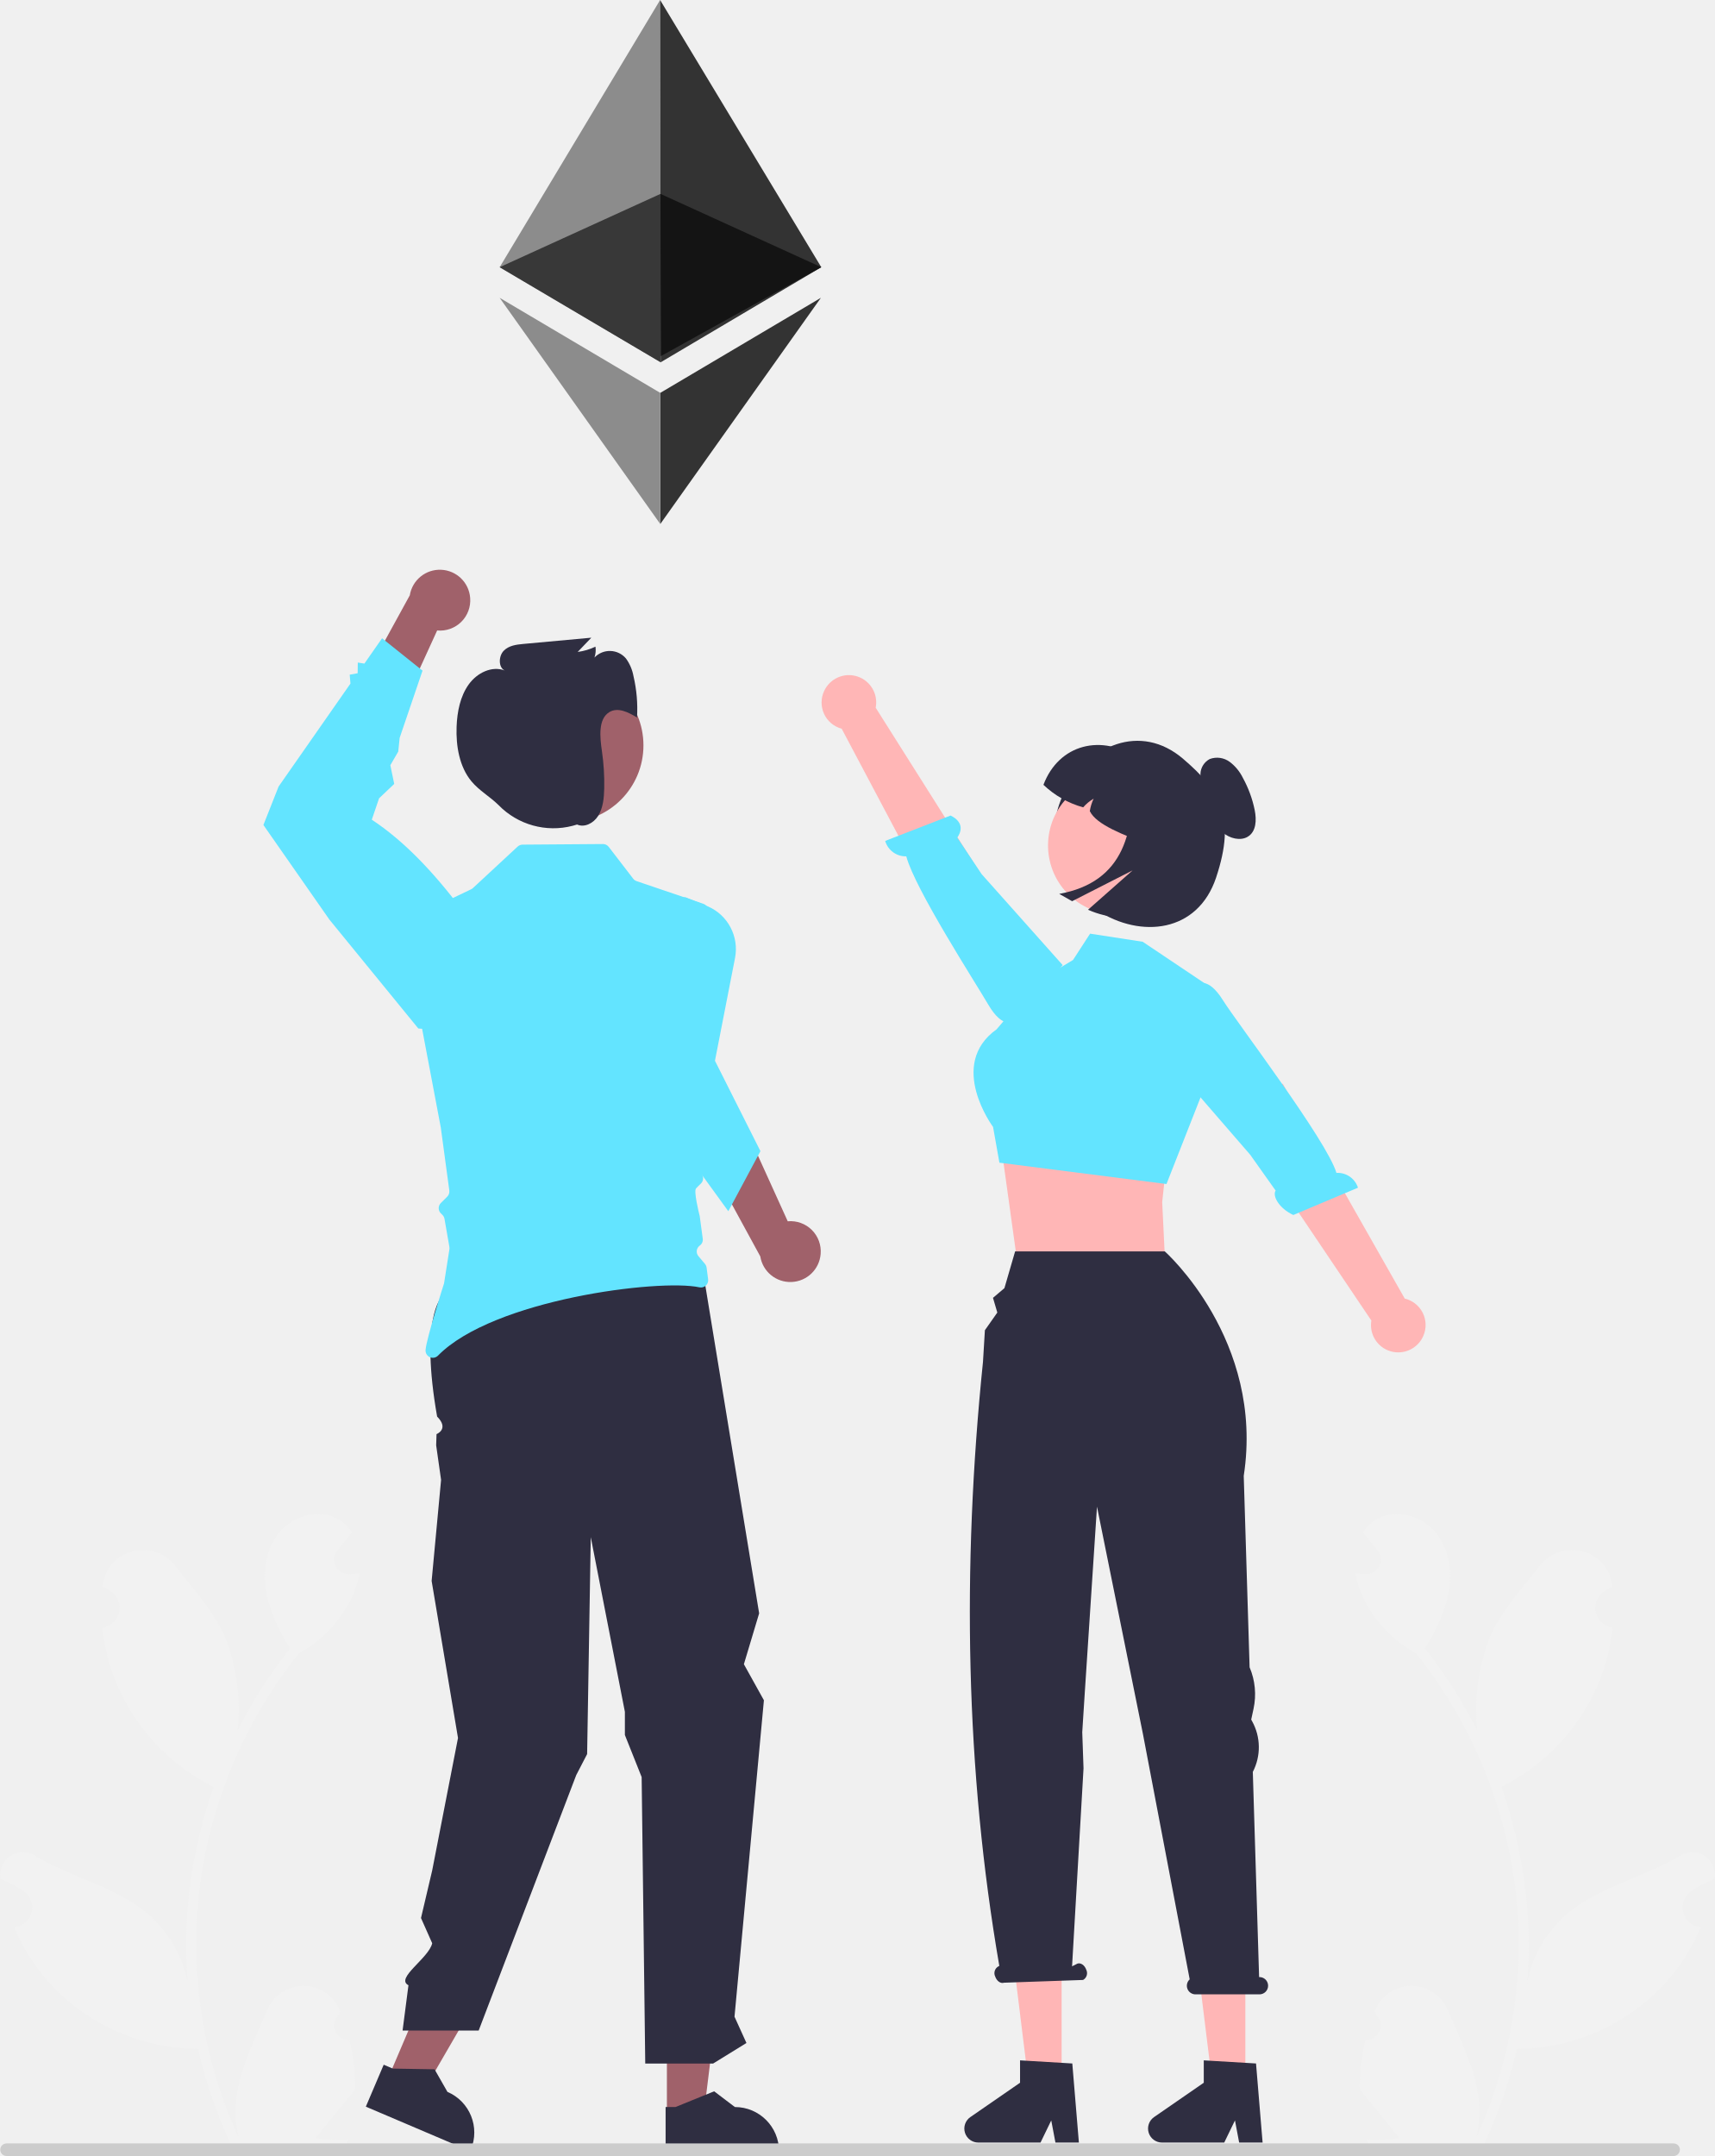
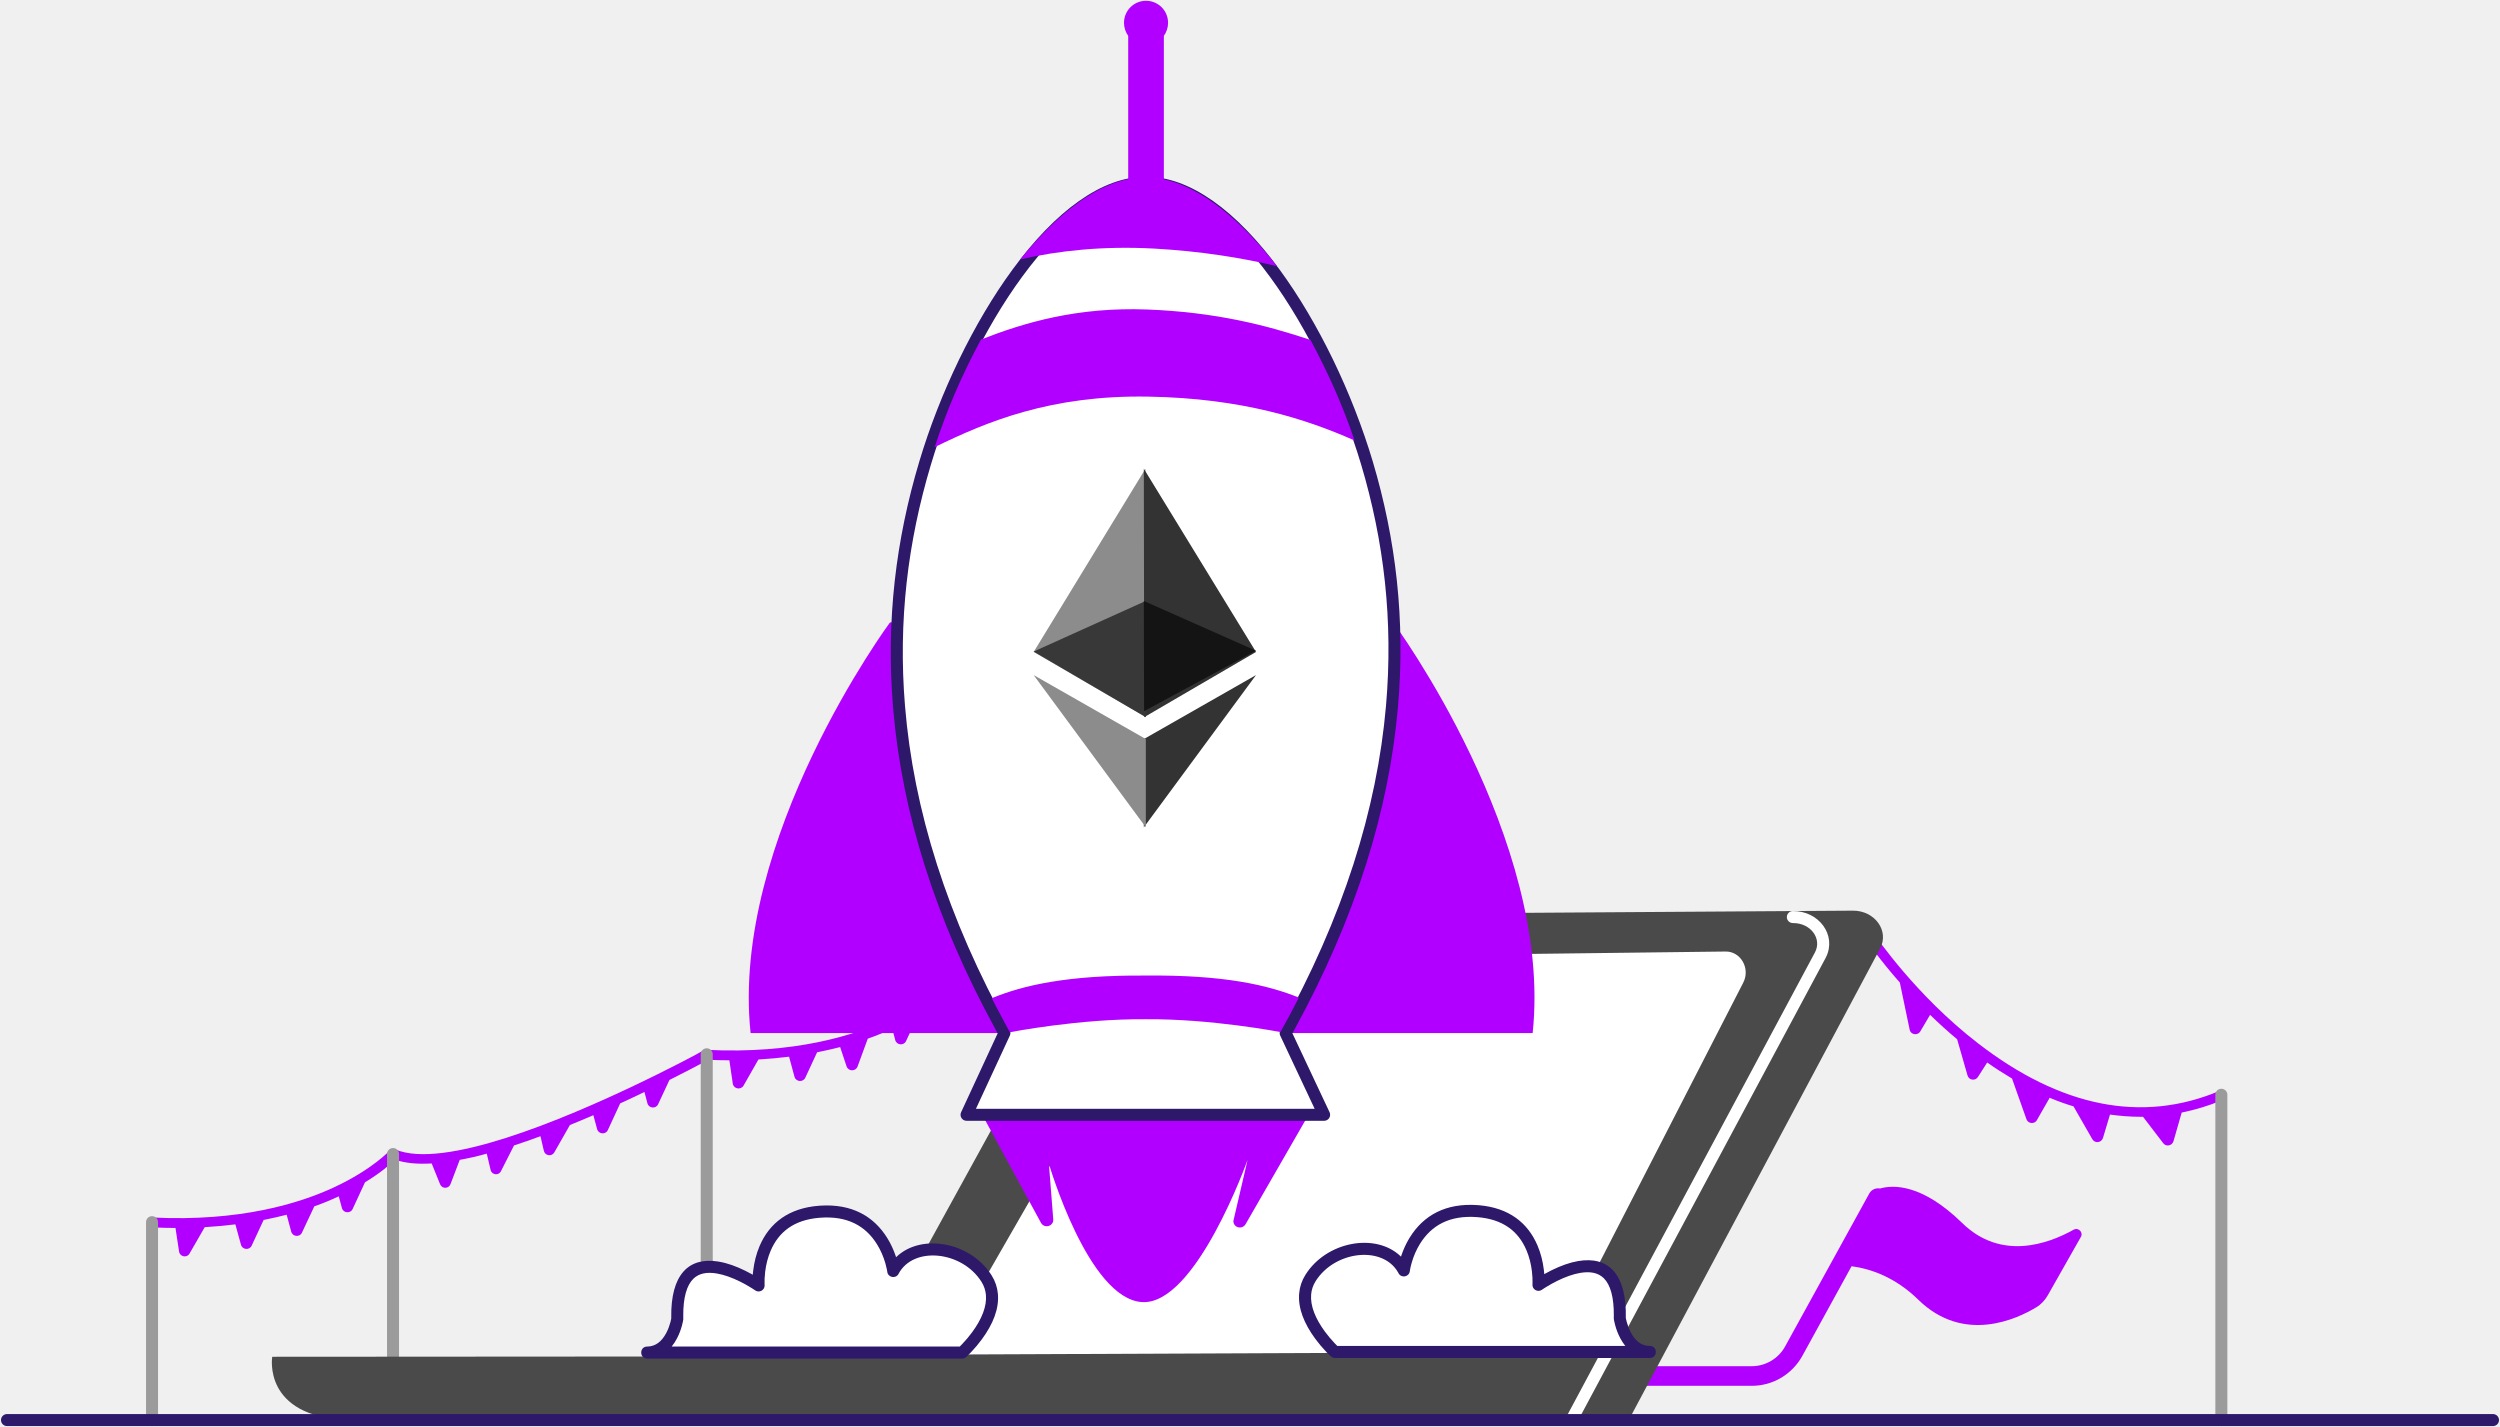
- <svg xmlns="http://www.w3.org/2000/svg" data-name="Layer 1" width="423.876" height="532.804" viewBox="0 0 423.876 532.804">
-   <path d="M474.453,687.758a3.613,3.613,0,0,1-2.619-6.263c.091-.362.156-.622.248-.984q-.049-.118-.098-.236a9.703,9.703,0,0,0-17.898.067c-2.927,7.051-6.654,14.113-7.572,21.568a28.705,28.705,0,0,0,.504,9.872A115.086,115.086,0,0,1,436.548,663.983a111.08,111.08,0,0,1,.689-12.392q.571-5.06,1.584-10.047a116.419,116.419,0,0,1,23.087-49.342,30.983,30.983,0,0,0,12.886-13.369,23.633,23.633,0,0,0,2.149-6.458c-.627.082-1.265.134-1.892.175-.195.01-.401.021-.597.031l-.074.003a3.58,3.58,0,0,1-2.94-5.832q.406-.5.813-.999c.411-.514.833-1.018,1.244-1.532a1.782,1.782,0,0,0,.134-.154c.473-.586.946-1.162,1.419-1.748a10.352,10.352,0,0,0-3.394-3.28c-4.741-2.777-11.281-.854-14.706,3.435-3.435,4.288-4.083,10.304-2.89,15.662a41.485,41.485,0,0,0,5.738,12.793c-.257.329-.525.648-.782.977a117.171,117.171,0,0,0-12.23,19.375,48.709,48.709,0,0,0-2.908-22.624c-2.783-6.715-8.001-12.37-12.595-18.175-5.519-6.973-16.835-3.93-17.807,4.909q-.014.128-.028.257,1.024.577,2.004,1.226a4.901,4.901,0,0,1-1.976,8.919l-.1.015a48.767,48.767,0,0,0,1.285,7.291,50.21,50.21,0,0,0,25,31.468c.401.206.792.411,1.193.607a119.597,119.597,0,0,0-6.438,30.296,113.434,113.434,0,0,0,.082,18.315l-.031-.216a29.974,29.974,0,0,0-10.232-17.308c-7.874-6.469-18.999-8.851-27.494-14.05a5.625,5.625,0,0,0-8.616,5.473q.017.114.035.227a32.925,32.925,0,0,1,3.692,1.779q1.024.578,2.004,1.226a4.901,4.901,0,0,1-1.976,8.919l-.1.015c-.072.01-.134.021-.206.031a48.808,48.808,0,0,0,8.978,14.058A50.254,50.254,0,0,0,437,689.929h.01a119.563,119.563,0,0,0,8.032,23.447h28.692c.103-.319.195-.648.288-.967a32.599,32.599,0,0,1-7.939-.473c2.129-2.612,4.257-5.245,6.386-7.857a1.781,1.781,0,0,0,.134-.154c1.08-1.337,2.17-2.663,3.25-4l.001-.002a47.75,47.75,0,0,0-1.399-12.164Z" transform="translate(-388.0619 -183.5979)" fill="#f2f2f2" />
-   <path d="M725.547,687.758a3.613,3.613,0,0,0,2.619-6.263c-.091-.362-.156-.622-.248-.984q.049-.118.098-.236a9.703,9.703,0,0,1,17.898.067c2.927,7.051,6.654,14.113,7.572,21.568a28.705,28.705,0,0,1-.504,9.872A115.086,115.086,0,0,0,763.452,663.983a111.08,111.08,0,0,0-.689-12.392q-.571-5.06-1.584-10.047a116.419,116.419,0,0,0-23.087-49.342,30.983,30.983,0,0,1-12.886-13.369,23.633,23.633,0,0,1-2.149-6.458c.627.082,1.265.134,1.892.175.195.01.401.021.597.031l.074.003a3.58,3.58,0,0,0,2.94-5.832q-.406-.5-.813-.999c-.411-.514-.833-1.018-1.244-1.532a1.782,1.782,0,0,1-.134-.154c-.473-.586-.946-1.162-1.419-1.748a10.352,10.352,0,0,1,3.394-3.28c4.741-2.777,11.281-.854,14.706,3.435,3.435,4.288,4.083,10.304,2.89,15.662a41.485,41.485,0,0,1-5.738,12.793c.257.329.525.648.782.977a117.171,117.171,0,0,1,12.23,19.375,48.709,48.709,0,0,1,2.908-22.624c2.783-6.715,8.001-12.37,12.595-18.175,5.519-6.973,16.835-3.93,17.807,4.909q.014.128.028.257-1.024.577-2.004,1.226a4.901,4.901,0,0,0,1.976,8.919l.1.015a48.767,48.767,0,0,1-1.285,7.291,50.21,50.21,0,0,1-25,31.468c-.401.206-.792.411-1.193.607a119.597,119.597,0,0,1,6.438,30.296,113.434,113.434,0,0,1-.082,18.315l.031-.216a29.974,29.974,0,0,1,10.232-17.308c7.874-6.469,18.999-8.851,27.494-14.05a5.625,5.625,0,0,1,8.616,5.473q-.017.114-.035.227a32.925,32.925,0,0,0-3.692,1.779q-1.024.578-2.004,1.226a4.901,4.901,0,0,0,1.976,8.919l.1.015c.072.01.134.021.206.031a48.808,48.808,0,0,1-8.978,14.058A50.254,50.254,0,0,1,763,689.929h-.01a119.563,119.563,0,0,1-8.032,23.447H726.266c-.103-.319-.195-.648-.288-.967a32.599,32.599,0,0,0,7.939-.473c-2.129-2.612-4.257-5.245-6.386-7.857a1.781,1.781,0,0,1-.134-.154c-1.08-1.337-2.17-2.663-3.25-4l-.001-.002a47.75,47.75,0,0,1,1.399-12.164Z" transform="translate(-388.0619 -183.5979)" fill="#f2f2f2" />
-   <polygon points="95.525 514.522 103.913 518.096 121.692 487.445 109.312 482.17 95.525 514.522" fill="#a0616a" />
-   <polygon points="164.839 522.46 173.956 522.459 178.294 487.291 164.837 487.292 164.839 522.46" fill="#a0616a" />
-   <path d="M552.58,715.569l28.037-.001V715.213a10.914,10.914,0,0,0-10.913-10.913h-.001l-5.121-3.885-9.555,3.886-2.447 0Z" transform="translate(-388.0619 -183.5979)" fill="#2f2e41" />
-   <path d="M478.487,704.209,504.28,715.2l.139-.326a10.914,10.914,0,0,0-5.761-14.318l-.001-0-3.188-5.582-10.314-.172-2.252-.96Z" transform="translate(-388.0619 -183.5979)" fill="#2f2e41" />
-   <path d="M561.844,497.923,575.701,582.297l-3.771,12.573,4.948,8.905-7.267,78.204,2.95,6.494-8.242,5.083H547.549l-.89-70.799-4.143-10.395V606.634l-8.433-43.171-.9,53.613-2.692,5.193-24.119,63.138H487.567l1.454-11.204h0c-3.369-1.706,5.059-6.691,5.868-10.38l-2.769-6.23,2.769-11.768,6.378-32.729-6.517-38.806,2.334-24.978-1.215-8.544.092-2.763s3.214-1.24.145-4.336c-4.25-24.091.978-29.319.978-29.319L518.01,492.102Z" transform="translate(-388.0619 -183.5979)" fill="#2f2e41" />
-   <circle id="a947ada5-bf6f-4e8a-be72-c0404926012e" data-name="ab6171fa-7d69-4734-b81c-8dff60f9761b" cx="140.038" cy="184.204" r="19.004" fill="#a0616a" />
-   <path d="M504.273,331.347a7.478,7.478,0,0,1-8.159,8.058l-11.042,24.173-7.328-11.706,11.609-21.161a7.519,7.519,0,0,1,14.92.635Z" transform="translate(-388.0619 -183.5979)" fill="#a0616a" />
-   <path d="M563.09,499.739a1.786,1.786,0,0,1-2.15,1.99c-9.95-2.15-51.01,3.01-64.61,16.87a1.796,1.796,0,0,1-3.08-1.39c.24-2.98,4.57-16.46,4.57-16.46l1.32-8.4a1.947,1.947,0,0,0,0-.59l-1.21-6.95a1.821,1.821,0,0,0-.5-.96l-.41-.41a1.799,1.799,0,0,1,0-2.54l1.59-1.58a1.841,1.841,0,0,0,.51-1.51l-2.11-15.6c-.01-.03-.01-.07-.02-.1l-9.32-49.22a1.798,1.798,0,0,1,.99-1.95l15.84-7.57a1.767,1.767,0,0,0,.45-.3l11.06-10.26a1.854,1.854,0,0,1,1.2-.48l19.88-.15a1.81,1.81,0,0,1,1.43.7l6.05,7.87a1.794,1.794,0,0,0,.84.6l4.1,1.39,11.84,4.02.55.19a1.784,1.784,0,0,1,1.2,1.62.859.859,0,0,1,.01.16l-2.96,61.26a1.94,1.94,0,0,0,.14.79l1.42,3.31a1.805,1.805,0,0,1-.41,2c-.42.4-.9.86-1.2,1.2-.61.67.69,5.98.89,6.75a1.414,1.414,0,0,1,.04.2l.73,5.49a1.784,1.784,0,0,1-.74,1.69,1.789,1.789,0,0,0-.32,2.62l1.6,1.89a1.908,1.908,0,0,1,.41.93Z" transform="translate(-388.0619 -183.5979)" fill="#63e4ff" />
-   <path d="M523.238,385.876q-.122-.268-.243-.538c.031.001.062.005.093.006Z" transform="translate(-388.0619 -183.5979)" fill="#2f2e41" />
-   <path d="M590.903,493.488a7.478,7.478,0,0,0-8.138-8.079l-10.98-24.202-7.358,11.687,11.555,21.191a7.519,7.519,0,0,0,14.921-.597Z" transform="translate(-388.0619 -183.5979)" fill="#a0616a" />
-   <path d="M576.02,468.079l-.61,1.14-6.43,12.02-.9,1.68-6.28-8.65-20.61-28.38,2.93-17.8,5.39-22.3,7.99-.46,5.6,2.29h0a11.499,11.499,0,0,1,6.64,12.723L564.78,445.739Z" transform="translate(-388.0619 -183.5979)" fill="#63e4ff" />
-   <path d="M544.645,350.702a10.695,10.695,0,0,0-1.86-4.373,5.23,5.23,0,0,0-7.791-.237,5.735,5.735,0,0,0,.252-2.69,14.571,14.571,0,0,1-4.399,1.308l3.372-3.521-16.787,1.542c-1.733.159-3.606.385-4.878,1.701-1.272,1.316-1.343,4.125.265,4.859-3.169-1.193-6.807.539-8.898,3.441-2.091,2.902-2.86,6.73-3.002,10.443-.183,4.815.714,9.942,3.654,13.487,1.922,2.318,4.543,3.764,6.67,5.849l.064.063a18.908,18.908,0,0,0,18.303,5.099c.363-.1.723-.21,1.085-.314,1.809.818,4.062-.3,5.204-2.12,1.218-1.94,1.458-4.422,1.51-6.786a55.635,55.635,0,0,0-.57-9.245c-.503-3.446-.957-7.86,1.772-9.591,2.125-1.348,4.765-.018,6.905,1.302A35.53,35.53,0,0,0,544.645,350.702Z" transform="translate(-388.0619 -183.5979)" fill="#2f2e41" />
-   <path d="M504.121,438.679l-12.663-.914-21.977-26.907L453.168,387.475l3.757-9.506,17.759-25.442L474.5,350.329l1.965-.354.035-2.646,1.631.259L482.5,341.329l10,8-5.655,16.613L486.5,369.329l-1.957,3.373.957,4.627-3.74,3.549-1.801,5.289c7.768,5.109,15.135,12.752,22.317,22.317Z" transform="translate(-388.0619 -183.5979)" fill="#63e4ff" />
-   <polygon points="288.635 284.344 287.262 297.074 288.07 313.768 251.094 309.375 247.619 284.344 252.046 284.387 288.635 284.344" fill="#ffb6b6" />
-   <path d="M644.501,426.102l8.786-5.272,4.213-6.501,13,2,15.892,10.653-.156,24.161-9.853,25.059-41.296-5.272-1.569-8.839s-11.422-15.341.879-24.128Z" transform="translate(-388.0619 -183.5979)" fill="#63e4ff" />
-   <path d="M591.766,354.359a6.707,6.707,0,0,0,4.335,9.326l28.607,53.976L636.255,408.75l-31.75-50.255a6.743,6.743,0,0,0-12.738-4.136Z" transform="translate(-388.0619 -183.5979)" fill="#ffb6b6" />
-   <path d="M638.692,435.901s-2.651,2.351-6.421-4.141c-3.018-5.197-18.069-28.469-20.201-36.537a5.269,5.269,0,0,1-5.213-3.814l16.168-6.275c3.515,1.757,2.539,4.193,1.648,5.453l6.021,9.032,20.028,22.476-10.084,12.14Z" transform="translate(-388.0619 -183.5979)" fill="#63e4ff" />
-   <polygon points="307.814 515.476 299.73 515.476 295.882 484.294 307.814 484.294 307.814 515.476" fill="#ffb6b6" />
-   <path d="M700.142,713.08h-5.797l-1.035-5.474-2.65,5.474h-15.376a3.456,3.456,0,0,1-1.964-6.301l12.279-8.48v-5.534l12.915.771Z" transform="translate(-388.0619 -183.5979)" fill="#2f2e41" />
-   <polygon points="262.404 515.476 254.32 515.476 250.472 484.294 262.404 484.294 262.404 515.476" fill="#ffb6b6" />
-   <path d="M654.732,713.08H648.935l-1.035-5.474-2.65,5.474H629.874a3.456,3.456,0,0,1-1.964-6.301l12.279-8.48v-5.534l12.915.771Z" transform="translate(-388.0619 -183.5979)" fill="#2f2e41" />
-   <path d="M699.364,672.184h-.088l-1.555-50.7a13.258,13.258,0,0,0-.174-12.528l-.223-.403.577-2.675a17.041,17.041,0,0,0-.974-10.256l-1.45-47.294c5.182-33.582-19.513-55.483-19.513-55.483H638.971l-2.644,9.083L633.5,504.329l1.07,3.634L631.5,512.329l-.471,7.801c-5.25,51.152-4.298,100.999,4.034,149.292l-.227.115a1.919,1.919,0,0,0-.784,2.531c.385,1.115,1.36,1.791,2.178,1.508l19.537-.68a1.919,1.919,0,0,0,.784-2.531c-.385-1.115-1.36-1.791-2.178-1.508l-1.328.672,2.833-48.924-.314-8.936.648-10.138,2.995-45.601,11.335,56.076,11.578,60.741a2.13,2.13,0,0,0,1.436,3.709h15.809a2.136,2.136,0,0,0,0-4.273Z" transform="translate(-388.0619 -183.5979)" fill="#2f2e41" />
-   <path d="M739.877,513.705a6.707,6.707,0,0,0-4.605-9.196L705.102,451.391l-11.282,9.245,33.203,49.307a6.743,6.743,0,0,0,12.854,3.762Z" transform="translate(-388.0619 -183.5979)" fill="#ffb6b6" />
-   <path d="M683.877,426.945s2.581-2.427,6.539,3.952c3.168,5.107,25.608,34.553,27.974,42.555a5.269,5.269,0,0,1,5.322,3.66l-15.977,6.744c-3.564-1.654-5.225-4.748-4.371-6.033L697.081,468.97l-23.554-27.192,8.452-13.112Z" transform="translate(-388.0619 -183.5979)" fill="#63e4ff" />
-   <path d="M803.283,714.849a1.549,1.549,0,0,1-1.553,1.553H389.679a1.553,1.553,0,0,1,0-3.106H801.729A1.549,1.549,0,0,1,803.283,714.849Z" transform="translate(-388.0619 -183.5979)" fill="#ccc" />
-   <path d="M651.182,379.266c-5.379,10.602-1.865,22.883,8.117,29.341,10.794,6.983,24.808,5.454,29.341-8.117,5.048-15.113.901-21.596-8.117-29.341C669.955,362.072,656.994,367.81,651.182,379.266Z" transform="translate(-388.0619 -183.5979)" fill="#2f2e41" />
-   <path d="M677.661,402.884a17.031,17.031,0,0,1-27.1-20.635l.148-.194a17.031,17.031,0,0,1,26.948,20.826Z" transform="translate(-388.0619 -183.5979)" fill="#ffb6b6" />
-   <path d="M645.969,377.549a23.27,23.27,0,0,0,9.823,5.566,10.177,10.177,0,0,1,2.589-2.145,10.887,10.887,0,0,0-.95,3.074c1.642,3.408,8.349,5.857,14.758,8.362L680.679,377.423l-11.237-6.367C660.412,364.813,649.782,367.477,645.969,377.549Z" transform="translate(-388.0619 -183.5979)" fill="#2f2e41" />
-   <path d="M687.083,371.168a5.234,5.234,0,0,1,4.948.723,11.028,11.028,0,0,1,3.23,3.929,28.169,28.169,0,0,1,2.929,7.982c.485,2.417.403,5.338-1.766,6.6-1.809,1.052-4.396.39-6.059-1.015a13.461,13.461,0,0,1-3.411-5.306,18.752,18.752,0,0,0-3.021-5.526l1.498.699a13.092,13.092,0,0,1-.652-4.46A4.319,4.319,0,0,1,687.083,371.168Z" transform="translate(-388.0619 -183.5979)" fill="#2f2e41" />
-   <path d="M667.647,373.131l12.056,6.831a14.128,14.128,0,0,1,5.327,19.256l0,0a21.929,21.929,0,0,1-28.039,9.202l11.016-9.725-14.945,7.614-3.191-1.808C665.899,401.588,668.991,389.016,667.647,373.131Z" transform="translate(-388.0619 -183.5979)" fill="#2f2e41" />
-   <polygon points="163.162 0 123.5 66.033 163.297 89.529 163.162 0" fill="#8c8c8c" />
-   <polygon points="202.998 66.033 163.162 0 163.297 89.529 202.998 66.033" fill="#333" />
-   <polygon points="123.5 66.033 163.249 47.916 163.297 89.529 123.5 66.033" fill="#383838" />
-   <polygon points="202.998 66.033 163.249 47.916 163.335 88.008 202.998 66.033" fill="#141414" />
-   <polygon points="202.901 73.595 163.2 97.091 163.2 129.5 202.901 73.595" fill="#333" />
-   <polygon points="123.498 73.595 163.2 97.091 163.2 129.5 123.498 73.595" fill="#8c8c8c" />
+ <svg xmlns="http://www.w3.org/2000/svg" height="712" viewBox="0 0 1248 712" width="1248">
+   <g fill="none" fill-rule="evenodd">
+     <path d="m1035.1 613.9c-12.7 7.1-36.2 15.6-55.6-3.4-20-19.5-34.3-19.1-41-17.2-2-.4-4.2.5-5.3 2.4l-42.1 76.5c-3.3 6-9.7 9.8-16.6 9.8h-137.1c-2.7 0-4.9 2.2-4.9 4.9s2.2 4.9 4.9 4.9h137.1c10.5 0 20.1-5.7 25.2-14.9l24.6-44.8c9.2 1.2 21.7 5.3 33.4 16.8 22.6 22 49.1 9.6 58.8 3.7 2.4-1.4 4.3-3.5 5.7-5.9l16.5-29.1c1.5-2.4-1.2-5.1-3.6-3.7z" fill="#B100FF" />
+     <g transform="translate(72 466)">
+       <g fill="#B100FF">
+         <path d="m282.7 59.4c-.6-1.3-2.2-1.8-3.4-1.1-.4.2-4.6 2.8-22.9 11.9l-8.4 4.1c-39.9 19.2-98.8 43.6-122.7 33.5-1-.4-2.1-.2-2.8.6-.1.1-8.7 9.4-27.5 18.2-17.3 8.1-47.1 17.3-90.6 15.2-1.5-.1-2.8 1.2-2.5 2.8.2 1.2 1.2 2 2.4 2.1 3.9.2 7.6.3 11.3.3l1.8 11.8c.4 2.6 3.9 3.3 5.2 1l7.6-13.2c5.3-.3 10.4-.8 15.3-1.4l2.8 10.2c.7 2.5 4.2 2.8 5.3.5l6-12.9c4.1-.8 7.9-1.7 11.5-2.6l2.3 8.5c.7 2.5 4.2 2.8 5.3.5l6.2-13.2c4.6-1.6 8.6-3.3 12.2-5l1.6 5.9c.7 2.5 4.2 2.8 5.3.5l6.2-13.4c8.1-4.9 12.9-9.2 15-11.3 5.1 1.8 11.3 2.3 18.3 1.9l4.2 10.4c1 2.4 4.3 2.3 5.2-.1l4.6-12.1c4.4-.8 8.9-1.8 13.5-3.1l1.9 8.1c.6 2.6 4.1 3 5.2.6l6.5-12.8c4.4-1.4 8.8-3 13.2-4.6l1.7 7.3c.6 2.5 3.9 3 5.2.8l7.8-13.7c3.9-1.6 7.8-3.2 11.7-4.9l1.9 7c.7 2.5 4.2 2.8 5.3.5l6.2-13.4c4.2-1.9 8.2-3.8 12.1-5.7l1.5 5.7c.7 2.5 4.2 2.8 5.3.5l5.7-12.2c15.5-7.8 18.4-9.6 19.9-10.4.6-.7 1.2-2.1.6-3.3z" />
+         <path d="m401.8 24.1c-1-.4-2.1-.2-2.8.6-.1.1-8.7 9.4-27.5 18.2-17.3 8.1-47.1 17.3-90.6 15.2-1.5-.1-2.8 1.2-2.5 2.8.2 1.2 1.2 2 2.4 2.1 3.9.2 7.6.3 11.3.3l1.7 11.6c.4 2.7 4 3.4 5.4 1l7.4-13c5.3-.3 10.4-.8 15.3-1.4l2.7 10c.7 2.6 4.3 2.9 5.4.5l5.9-12.7c4.1-.8 7.9-1.7 11.5-2.6l3.2 9.6c.9 2.6 4.5 2.7 5.5.1l5.1-13.9c4.6-1.6 8.6-3.3 12.2-5l1.5 5.7c.7 2.6 4.3 2.9 5.4.5l6.1-13.1c8.1-4.9 12.9-9.2 15-11.3" />
+         <path d="m1038.9 80.1c-.5-1.3-2-2-3.2-1.4-38.5 16.1-79 8-120.3-23.9-31.1-24-50.9-53.3-51.1-53.5-.8-1.1-2.3-1.4-3.4-.7-1.1.8-1.4 2.3-.7 3.4.1.2 5.9 8.8 16.2 20.5l4.9 23.5c.5 2.6 4 3.1 5.3.9l4.9-8.3c4.2 4.1 8.7 8.2 13.5 12.2l5.2 18.1c.7 2.4 3.9 2.8 5.2.7l4.6-7.2c4.1 2.9 8.2 5.5 12.4 8l7.2 20.3c.8 2.3 4 2.6 5.2.5l6.4-11.2c4 1.7 7.9 3.1 11.9 4.3l9.4 16.4c1.3 2.2 4.5 1.8 5.3-.6l3.5-11.7c5.1.7 10.2 1.1 15.3 1.1h1.2l10.1 13.2c1.4 1.9 4.4 1.3 5.1-1l4.1-14.3c6.8-1.4 13.5-3.4 20.2-6.2 1.3-.5 2.1-1.9 1.6-3.1z" />
+       </g>
+       <g fill="#9b9b9b" transform="translate(0 57)">
+         <path d="m3.9 84.1c1.598 0 2.904 1.249 2.995 2.824l.005.176v98.8c0 1.657-1.343 3-3 3-1.598 0-2.904-1.249-2.995-2.824l-.005-.176v-98.8c0-1.657 1.343-3 3-3z" />
+         <path d="m124.2 50.1c1.598 0 2.904 1.249 2.995 2.824l.005.176v131.2c0 1.657-1.343 3-3 3-1.598 0-2.904-1.249-2.995-2.824l-.005-.176v-131.2c0-1.657 1.343-3 3-3z" />
+         <path d="m280.8.3c1.598 0 2.904 1.249 2.995 2.824l.005.176v180.8c0 1.657-1.343 3-3 3-1.598 0-2.904-1.249-2.995-2.824l-.005-.176v-180.8c0-1.657 1.343-3 3-3z" />
+         <path d="m1036.9 20.5c1.598 0 2.904 1.249 2.995 2.824l.005.176v162.4c0 1.657-1.343 3-3 3-1.598 0-2.904-1.249-2.995-2.824l-.005-.176v-162.4c0-1.657 1.343-3 3-3z" />
+       </g>
+     </g>
+     <g transform="translate(135 454)">
+       <path d="m789.9.6-362 2.4c-5.8 0-11 3-13.4 7.6l-116.8 212.5-296.8.2s-5.1 29.8 37.6 31.6l640-.8 125-234.5c4.8-8.9-2.6-19.1-13.6-19z" fill="#4a4a4a" />
+       <g fill="#fff" transform="translate(334)">
+         <path d="m.9 222.2 305.7-1.3 94.6-184.3c3.7-7.1-1.2-15.7-8.8-15.6l-277.8 3.4z" />
+         <path d="m425.973.799c13.103-.117 22.03 12.112 16.543 23.084l-.171.332-123.8 231.3c-.782 1.461-2.6 2.011-4.061 1.229-1.407-.753-1.969-2.467-1.311-3.897l.081-.164 123.792-231.285c3.584-6.788-2.091-14.68-11.02-14.6-1.657.015-3.012-1.316-3.027-2.973-.015-1.657 1.316-3.012 2.973-3.027z" />
+       </g>
+     </g>
+     <g transform="translate(373)">
+       <g fill="#B100FF" transform="translate(0 308)">
+         <path d="m113.2 240.9 33.5 61.6c1.7 2.9 6.1 1.7 6.1-1.6l-2.2-28s19.6 67.4 46.5 69.1 52.7-71 52.7-71l-7.1 30.5c0 3.4 4.4 4.5 6.1 1.6l35.8-62.2" />
+         <path d="m71.3 2.7s-79.9 108.2-69.6 205h176.3v-207.3z" />
+         <path d="m322.5 2.7s79.9 108.2 69.6 205h-176.3v-207.3z" />
+       </g>
+       <path d="m268.8 515.7c67.7-121.7 60.3-218.3 40.6-284.5-19.8-66.2-66.2-140-110.3-140s-90.5 73.8-110.3 140-28.1 162.8 39.6 284.5l-18.9 40.8h178.5z" fill="#fff" />
+       <path d="m199.1 88.2c-21.948 0-45.097 16.951-66.682 46.402-19.326 26.368-36.233 61.438-46.492 95.739-11.702 39.126-16.675 79.362-13.128 122.543l.133 1.579c4.437 51.077 20.772 104.08 50.981 159.312l1.126 2.046-18.259 39.419c-.921 1.988.531 4.261 2.722 4.261h178.5l.172-.005c2.102-.115 3.454-2.335 2.542-4.273l-18.547-39.413 1.142-2.073c30.54-55.836 47.071-109.369 51.555-160.839 3.773-43.313-1.019-83.676-12.588-122.554-10.26-34.304-27.167-69.375-46.493-95.743-21.585-29.451-44.734-46.402-66.682-46.402zm0 6c19.581 0 41.275 15.886 61.843 43.948 18.905 25.794 35.514 60.245 45.583 93.911 11.362 38.181 16.065 77.794 12.361 120.317-4.501 51.666-21.365 105.52-52.708 161.864l-.094.183c-.378.805-.381 1.741.001 2.552l17.186 36.523h-169.077l16.927-36.539c.403-.87.366-1.881-.1-2.719-31.311-56.286-47.995-110.108-52.244-161.85-3.482-42.395 1.399-81.89 12.897-120.332 10.069-33.666 26.678-68.118 45.583-93.911 20.568-28.062 42.262-43.948 61.843-43.948z" fill="#2e186a" fill-rule="nonzero" />
+       <g fill="#B100FF">
+         <path d="m208 89.5v-70.9c0-.2 0-.4 0-.7 1.3-1.8 2.1-4.1 2.1-6.5 0-6.1-4.9-11-11-11s-11 4.9-11 11c0 2.4.8 4.7 2.1 6.5v.7 70.8c-18.5 3.8-37 19.3-53.9 40.1 19.1-4.4 41.4-6.8 67-5.4 22.9 1.3 43.3 4.5 61.2 8.8-17.5-22.4-37.1-39.2-56.5-43.4z" />
+         <path d="m281.2 169.7c-22.1-7.4-47.5-13.9-81.6-15.2-34.8-1.3-61.2 6.5-82.9 15-9.5 17.6-17 35-23.1 53.7 26-12.7 57.9-26.1 106.8-25.2 46.5.8 78.5 11.1 102.8 21.9-5.9-17.5-13.1-33.6-22-50.2z" />
+         <path d="m266.2 515.2c3.2-5.8 6.3-11.5 9.2-17.2-15.3-6.2-37.3-11.4-76.4-11-39.5-.3-61.6 5-76.9 11.3 2.9 5.6 5.9 11.3 9 17 0 0 34.7-6.8 67.8-6.5 32.6-.3 67.3 6.4 67.3 6.4z" />
+       </g>
+       <g transform="translate(143 234)">
+         <path d="m55.81 0-55.81 91.457 56 32.543z" fill="#8c8c8c" />
+         <path d="m111 91.457-56-91.457.19 124z" fill="#333" />
+         <path d="m0 91.251 55.932-25.251.068 58z" fill="#383838" />
+         <path d="m111 90.854-56-24.854.121 55z" fill="#141414" />
+         <path d="m111 103-56 31.942v44.058z" fill="#333" />
+         <path d="m0 103 56 31.942v44.058z" fill="#8c8c8c" />
+       </g>
+     </g>
+     <g transform="translate(320 601)">
+       <path d="m503.6 73.9h-157.2s-22.6-20.3-12.2-36.9 37.7-20.6 46.6-3.8c0 0 3.9-32.1 36.8-29.6 33 2.5 30.4 36.8 30.4 36.8s41.7-29.5 40.6 16.6c-.1-.1 2.5 16.9 15 16.9z" fill="#fff" />
+       <path d="m346.4 76.9h157.2l.203-.005c3.729-.196 3.729-5.793 0-5.989l-.203-.005c-4.176 0-7.278-2.47-9.562-6.87-.857-1.65-1.522-3.445-1.997-5.211-.141-.522-.255-1.01-.341-1.433l-.08-.417-.017-.098-.004.201c.53-22.209-8.757-31.123-23.794-28.55-4.231.724-8.667 2.327-13.147 4.541l-.799.401c-.793.405-1.567.818-2.32 1.237l-.633.356-.003-.046c-.055-.696-.128-1.42-.219-2.167-.506-4.143-1.517-8.235-3.162-12.092-4.862-11.406-14.342-18.821-29.164-20.1l-.532-.043c-16.02-1.217-27.203 5.054-34.07 16.142l-.4.66c-1.572 2.65-2.809 5.42-3.757 8.215l-.227.683-.268-.261c-12.435-11.806-36.984-7.343-47.448 9.359-1.795 2.865-2.815 5.944-3.106 9.177-.67 7.442 2.443 15.108 7.961 22.639 1.714 2.339 3.545 4.497 5.378 6.428l.46.48c.89.921 1.596 1.597 2.045 2.0.551.495 1.265.768 2.005.768zm70.973-70.309c12.806.97 20.558 6.96 24.63 16.513 1.405 3.296 2.283 6.85 2.725 10.467.28 2.294.355 4.318.31 5.915l-.016.44-.014.247c-.188 2.475 2.527 4.07 4.585 2.769l.533-.362.697-.459c.304-.196.632-.404.985-.622 1.685-1.042 3.542-2.086 5.508-3.058 4.002-1.978 7.917-3.393 11.5-4.006 5.025-.86 8.947-.079 11.679 2.543l.187.184c3.214 3.245 5.02 9.307 4.936 18.671l-.015.919-.004.1.004.355.02.223.02.157c.019.138.046.301.078.481l.034.185c.118.623.283 1.349.492 2.124.58 2.158 1.393 4.351 2.466 6.417l.18.342c.638 1.188 1.34 2.289 2.107 3.29l.373.472h-143.777l-.253-.25c-.345-.343-.713-.719-1.1-1.128-1.668-1.757-3.337-3.724-4.89-5.844-4.736-6.464-7.337-12.868-6.825-18.554.207-2.302.927-4.473 2.215-6.53 9.563-15.263 33.506-17.933 41.179-4.403l.228.415c1.347 2.543 5.117 1.901 5.603-.867l.059-.407c.03-.198.079-.481.148-.841.179-.931.427-1.977.752-3.108.93-3.236 2.29-6.472 4.148-9.472 5.734-9.258 14.828-14.359 28.515-13.319z" fill="#2e186a" fill-rule="nonzero" />
+       <path d="m3.1 74.2h157.2s22.6-20.3 12.2-36.9-37.7-20.6-46.6-3.8c0 0-3.9-32.1-36.8-29.6-33 2.5-30.4 36.8-30.4 36.8s-41.7-29.5-40.6 16.6c.1-.1-2.5 16.8-15 16.9z" fill="#fff" />
+       <path d="m3.1 77.2h157.2c.74 0 1.454-.274 2.005-.768l.245-.224c.532-.493 1.31-1.256 2.26-2.257 1.833-1.932 3.664-4.089 5.378-6.428 5.517-7.53 8.631-15.196 7.961-22.639-.291-3.233-1.312-6.312-3.106-9.177l-.362-.565c-10.658-16.237-34.792-20.467-47.086-8.795l-.269.261-.226-.683c-1.026-3.027-2.393-6.027-4.157-8.875-6.788-10.961-17.793-17.215-33.519-16.182l-.55.039c-15.128 1.146-24.775 8.601-29.696 20.143-1.644 3.857-2.655 7.949-3.162 12.092l-.065.556c-.041.368-.077.729-.109 1.084l-.049.573-.632-.356c-1.003-.559-2.045-1.108-3.119-1.639-4.48-2.214-8.915-3.817-13.147-4.541l-.449-.074c-14.623-2.296-23.685 6.457-23.358 27.962l.008.46-.046.265c-.089.471-.221 1.044-.389 1.667-.475 1.756-1.14 3.543-1.996 5.188l-.173.326c-2.212 4.082-5.175 6.43-9.103 6.578l-.312.007c-3.984.032-3.96 6.0.024 6zm114.742-56.99c1.858 3 3.217 6.235 4.148 9.472.325 1.131.572 2.176.752 3.108l.131.735.049.338c.347 2.856 4.096 3.608 5.542 1.197l.087-.155c7.415-13.997 31.748-11.429 41.407 3.988 1.288 2.056 2.008 4.227 2.215 6.53.512 5.686-2.089 12.09-6.825 18.554-1.553 2.12-3.223 4.087-4.89 5.844l-.287.3-.551.564c-.178.18-.35.351-.517.514h-143.813l.024-.028c.994-1.219 1.883-2.597 2.672-4.111 1.073-2.061 1.886-4.245 2.466-6.393.209-.772.374-1.494.492-2.115l.064-.358c.019-.111.035-.214.048-.306l.02-.157.021-.223.004-.343-.006-.12-.014-.912c-.085-9.544 1.792-15.657 5.123-18.855 2.732-2.622 6.654-3.403 11.679-2.543 3.583.613 7.498 2.028 11.5 4.006 1.967.972 3.823 2.016 5.508 3.058l.673.422c.107.068.211.135.312.2l.697.459.394.269c2.027 1.434 4.79-.074 4.732-2.508l-.026-.518c-.067-1.645-.002-3.794.298-6.251.442-3.617 1.32-7.171 2.725-10.467 4.017-9.422 11.613-15.378 24.107-16.471l.523-.043c13.686-1.04 22.781 4.061 28.515 13.319z" fill="#2e186a" fill-rule="nonzero" />
+     </g>
+     <path d="m1244.5 705.9c1.657 0 3 1.343 3 3 0 1.598-1.249 2.904-2.824 2.995l-.176.005h-1241c-1.657 0-3-1.343-3-3 0-1.598 1.249-2.904 2.824-2.995l.176-.005z" fill="#2e186a" />
+   </g>
</svg>
